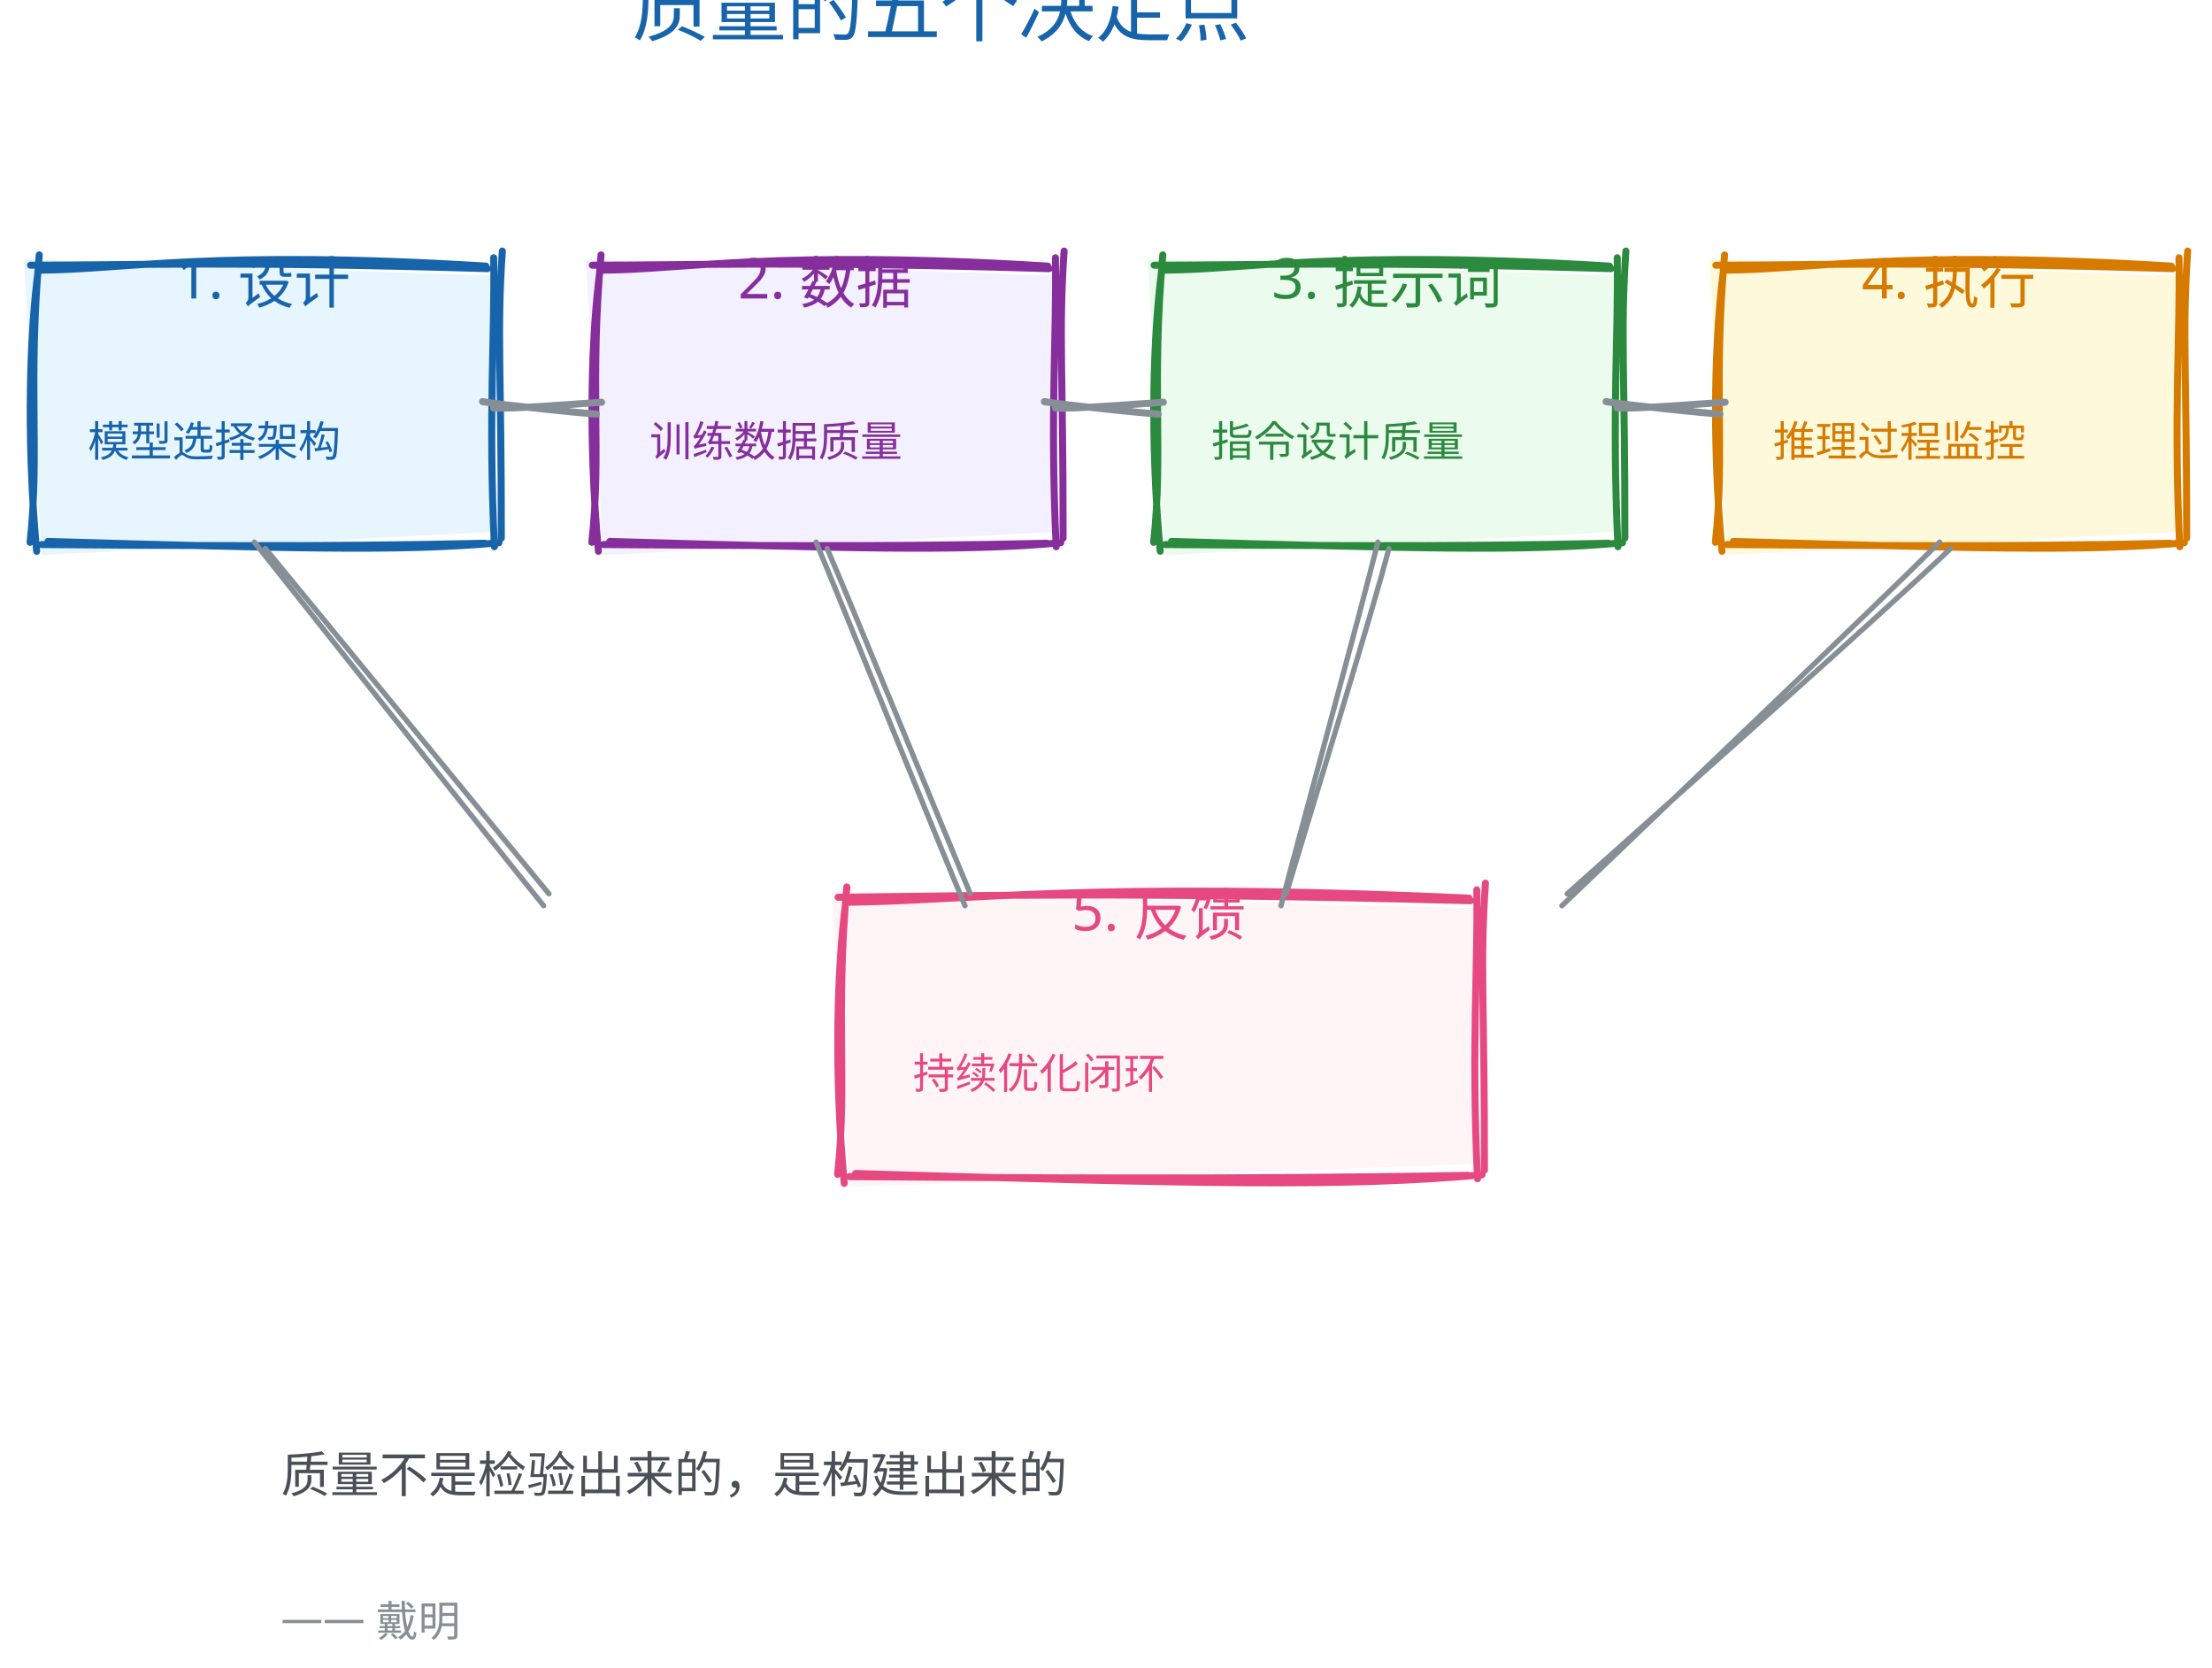
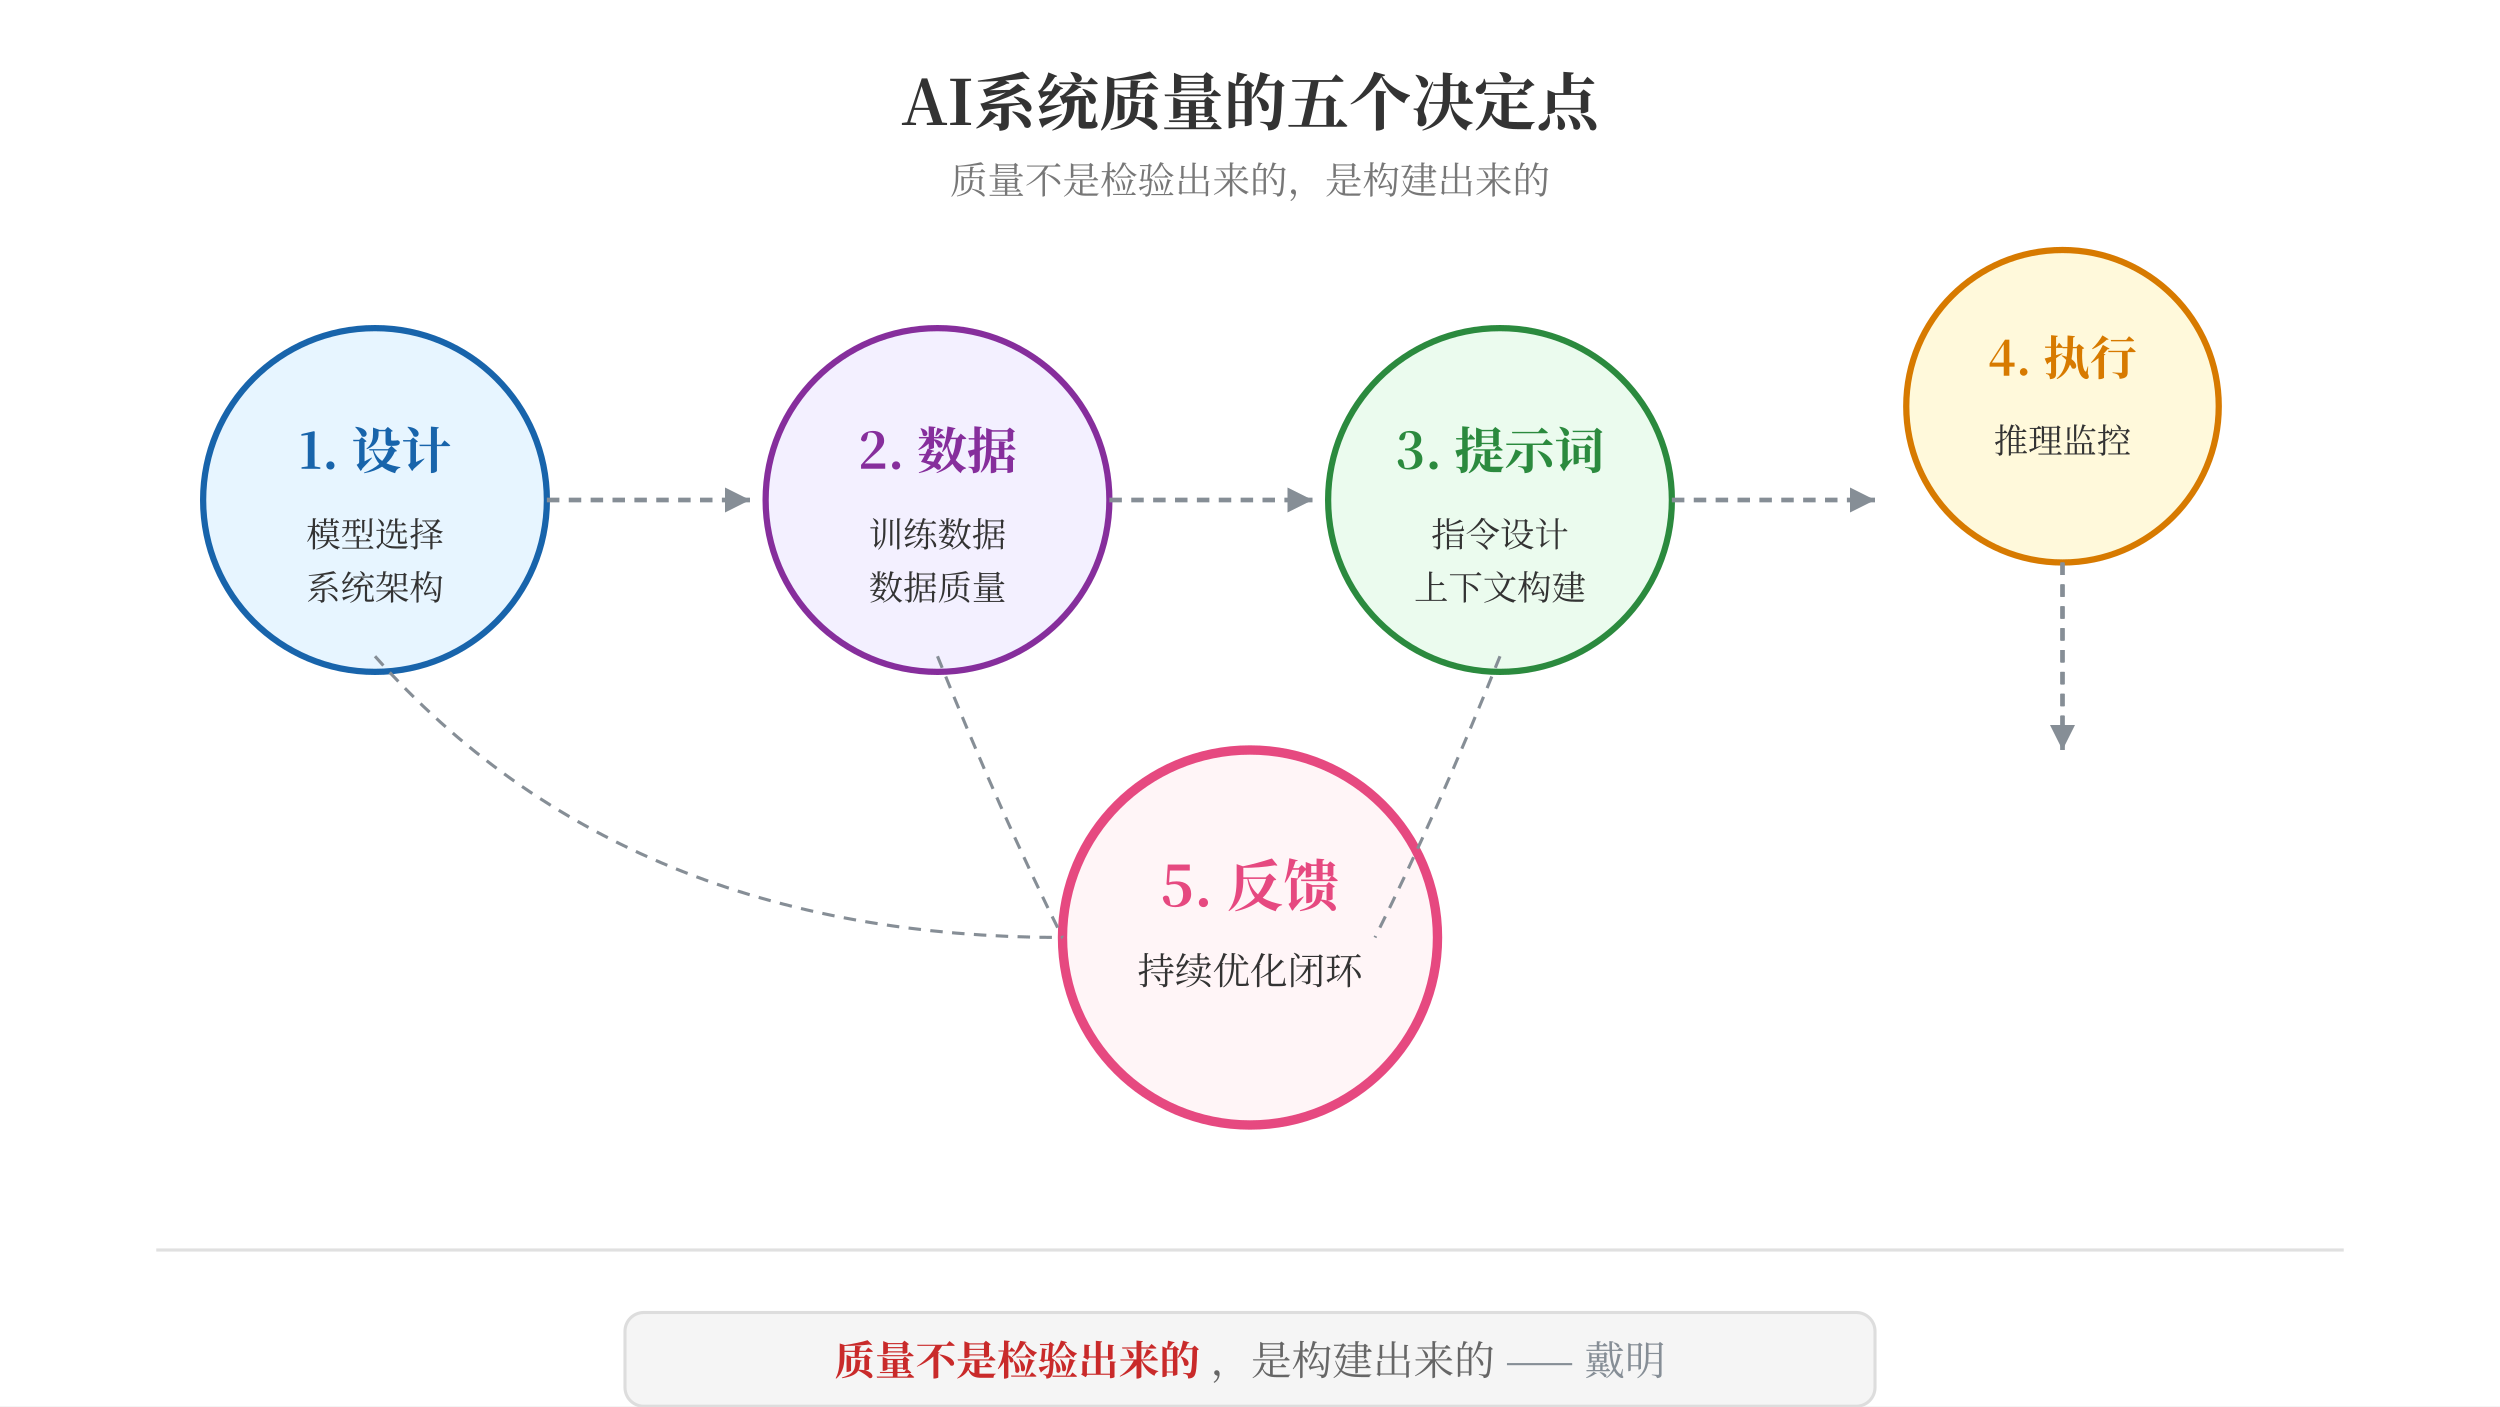
- <svg xmlns="http://www.w3.org/2000/svg" version="1.1" viewBox="0 0 630 475" width="630" height="475">
-   <defs>
-     <style>
-       @font-face {
-         font-family: "Virgil";
-         src: url("https://excalidraw.com/Virgil.woff2");
-       }
-       @font-face {
-         font-family: "Cascadia";
-         src: url("https://excalidraw.com/Cascadia.woff2");
-       }
-     </style>
-   </defs>
-   <rect x="0" y="0" width="630" height="475" fill="#ffffff" />
-   <g transform="translate(180 10) rotate(0 0 0)">
-     <text x="0" y="NaN" font-family="Virgil, Segoe UI Emoji" font-size="22px" fill="#1864ab" text-anchor="start" style="white-space: pre;" direction="ltr">质量的五个决定点</text>
-   </g>
-   <g stroke-linecap="round" transform="translate(10 75) rotate(0 65 40)">
-     <path d="M-3.2 -1.16 L132.09 3.62 L130.51 76.47 L1.85 83.06" stroke="none" stroke-width="0" fill="#e7f5ff" />
-     <path d="M1.71 1.93 C25.36 1.8, 50.88 -3.99, 128.41 0.78 M-1.3 0.53 C29.65 0.5, 57.72 -0.63, 128.84 1.51 M133.07 -3.5 C131.46 19.86, 132.84 31.52, 132.78 78.26 M130.6 -1.6 C130.99 19.75, 129.03 43, 130.81 80.7 M132.11 79.57 C104.02 82.19, 70.56 81.1, 3.67 79.19 M128.11 79.71 C80.96 80.83, 33.85 80.28, 1.88 80.08 M-1.44 79.44 C1.36 54, -2.1 34.47, 1.18 -2.41 M0.44 82 C-2.54 49.59, -1.52 20, 0.88 1.98" stroke="#1864ab" stroke-width="2" fill="none" />
-   </g>
-   <g transform="translate(20 85) rotate(0 55 30)">
-     <text x="55" y="NaN" font-family="Virgil, Segoe UI Emoji" font-size="16px" fill="#1864ab" text-anchor="middle" style="white-space: pre;" direction="ltr">1. 设计</text>
-   </g>
-   <g transform="translate(25 130) rotate(0 0 0)">
-     <text x="0" y="NaN" font-family="Virgil, Segoe UI Emoji" font-size="12px" fill="#1864ab" text-anchor="start" style="white-space: pre;" direction="ltr">模型选择架构</text>
-   </g>
-   <g stroke-linecap="round" transform="translate(170 75) rotate(0 65 40)">
-     <path d="M-3.2 -1.16 L132.09 3.62 L130.51 76.47 L1.85 83.06" stroke="none" stroke-width="0" fill="#f3f0ff" />
-     <path d="M1.71 1.93 C25.36 1.8, 50.88 -3.99, 128.41 0.78 M-1.3 0.53 C29.65 0.5, 57.72 -0.63, 128.84 1.51 M133.07 -3.5 C131.46 19.86, 132.84 31.52, 132.78 78.26 M130.6 -1.6 C130.99 19.75, 129.03 43, 130.81 80.7 M132.11 79.57 C104.02 82.19, 70.56 81.1, 3.67 79.19 M128.11 79.71 C80.96 80.83, 33.85 80.28, 1.88 80.08 M-1.44 79.44 C1.36 54, -2.1 34.47, 1.18 -2.41 M0.44 82 C-2.54 49.59, -1.52 20, 0.88 1.98" stroke="#862e9c" stroke-width="2" fill="none" />
-   </g>
-   <g transform="translate(180 85) rotate(0 55 30)">
-     <text x="55" y="NaN" font-family="Virgil, Segoe UI Emoji" font-size="16px" fill="#862e9c" text-anchor="middle" style="white-space: pre;" direction="ltr">2. 数据</text>
-   </g>
-   <g transform="translate(185 130) rotate(0 0 0)">
-     <text x="0" y="NaN" font-family="Virgil, Segoe UI Emoji" font-size="12px" fill="#862e9c" text-anchor="start" style="white-space: pre;" direction="ltr">训练数据质量</text>
-   </g>
-   <g stroke-linecap="round" transform="translate(330 75) rotate(0 65 40)">
-     <path d="M-3.2 -1.16 L132.09 3.62 L130.51 76.47 L1.85 83.06" stroke="none" stroke-width="0" fill="#ebfbee" />
-     <path d="M1.71 1.93 C25.36 1.8, 50.88 -3.99, 128.41 0.78 M-1.3 0.53 C29.65 0.5, 57.72 -0.63, 128.84 1.51 M133.07 -3.5 C131.46 19.86, 132.84 31.52, 132.78 78.26 M130.6 -1.6 C130.99 19.75, 129.03 43, 130.81 80.7 M132.11 79.57 C104.02 82.19, 70.56 81.1, 3.67 79.19 M128.11 79.71 C80.96 80.83, 33.85 80.28, 1.88 80.08 M-1.44 79.44 C1.36 54, -2.1 34.47, 1.18 -2.41 M0.44 82 C-2.54 49.59, -1.52 20, 0.88 1.98" stroke="#2b8a3e" stroke-width="2" fill="none" />
-   </g>
-   <g transform="translate(340 85) rotate(0 55 30)">
-     <text x="55" y="NaN" font-family="Virgil, Segoe UI Emoji" font-size="16px" fill="#2b8a3e" text-anchor="middle" style="white-space: pre;" direction="ltr">3. 提示词</text>
-   </g>
-   <g transform="translate(345 130) rotate(0 0 0)">
-     <text x="0" y="NaN" font-family="Virgil, Segoe UI Emoji" font-size="12px" fill="#2b8a3e" text-anchor="start" style="white-space: pre;" direction="ltr">指令设计质量</text>
-   </g>
-   <g stroke-linecap="round" transform="translate(490 75) rotate(0 65 40)">
-     <path d="M-3.2 -1.16 L132.09 3.62 L130.51 76.47 L1.85 83.06" stroke="none" stroke-width="0" fill="#fff9db" />
-     <path d="M1.71 1.93 C25.36 1.8, 50.88 -3.99, 128.41 0.78 M-1.3 0.53 C29.65 0.5, 57.72 -0.63, 128.84 1.51 M133.07 -3.5 C131.46 19.86, 132.84 31.52, 132.78 78.26 M130.6 -1.6 C130.99 19.75, 129.03 43, 130.81 80.7 M132.11 79.57 C104.02 82.19, 70.56 81.1, 3.67 79.19 M128.11 79.71 C80.96 80.83, 33.85 80.28, 1.88 80.08 M-1.44 79.44 C1.36 54, -2.1 34.47, 1.18 -2.41 M0.44 82 C-2.54 49.59, -1.52 20, 0.88 1.98" stroke="#d77a00" stroke-width="2" fill="none" />
-   </g>
-   <g transform="translate(500 85) rotate(0 55 30)">
-     <text x="55" y="NaN" font-family="Virgil, Segoe UI Emoji" font-size="16px" fill="#d77a00" text-anchor="middle" style="white-space: pre;" direction="ltr">4. 执行</text>
-   </g>
-   <g transform="translate(505 130) rotate(0 0 0)">
-     <text x="0" y="NaN" font-family="Virgil, Segoe UI Emoji" font-size="12px" fill="#d77a00" text-anchor="start" style="white-space: pre;" direction="ltr">推理过程监控</text>
-   </g>
-   <g stroke-linecap="round">
-     <g transform="translate(140 115) rotate(0 15 0)">
-       <path d="M0.57 1.2 C6.26 1.51, 26.17 -0.12, 31.35 -0.45 M-2.57 -0.62 C3.12 0.35, 24.3 2.52, 29.84 2.94" stroke="#868e96" stroke-width="2" fill="none" />
-     </g>
-   </g>
-   <g stroke-linecap="round">
-     <g transform="translate(300 115) rotate(0 15 0)">
-       <path d="M0.57 1.2 C6.26 1.51, 26.17 -0.12, 31.35 -0.45 M-2.57 -0.62 C3.12 0.35, 24.3 2.52, 29.84 2.94" stroke="#868e96" stroke-width="2" fill="none" />
-     </g>
-   </g>
-   <g stroke-linecap="round">
-     <g transform="translate(460 115) rotate(0 15 0)">
-       <path d="M0.57 1.2 C6.26 1.51, 26.17 -0.12, 31.35 -0.45 M-2.57 -0.62 C3.12 0.35, 24.3 2.52, 29.84 2.94" stroke="#868e96" stroke-width="2" fill="none" />
-     </g>
-   </g>
-   <g stroke-linecap="round" transform="translate(240 255) rotate(0 90 40)">
-     <path d="M-3.2 -1.16 L182.09 3.62 L180.51 76.47 L1.85 83.06" stroke="none" stroke-width="0" fill="#fff5f7" />
-     <path d="M1.71 1.93 C35.36 1.6, 70.88 -4.19, 178.41 0.78 M-1.3 0.53 C40.72 0.07, 79.86 -1.07, 178.84 1.51 M183.07 -3.5 C181.46 19.86, 182.84 31.52, 182.78 78.26 M180.6 -1.6 C180.99 19.75, 179.03 43, 180.81 80.7 M182.11 79.57 C143.24 83.18, 98.99 82.09, 3.67 79.19 M178.11 79.71 C112.16 80.94, 46.26 80.4, 1.88 80.08 M-1.44 79.44 C1.36 54, -2.1 34.47, 1.18 -2.41 M0.44 82 C-2.54 49.59, -1.52 20, 0.88 1.98" stroke="#e64980" stroke-width="2" fill="none" />
-   </g>
-   <g transform="translate(250 265) rotate(0 80 30)">
-     <text x="80" y="NaN" font-family="Virgil, Segoe UI Emoji" font-size="16px" fill="#e64980" text-anchor="middle" style="white-space: pre;" direction="ltr">5. 反馈</text>
-   </g>
-   <g transform="translate(260 310) rotate(0 0 0)">
-     <text x="0" y="NaN" font-family="Virgil, Segoe UI Emoji" font-size="12px" fill="#e64980" text-anchor="start" style="white-space: pre;" direction="ltr">持续优化闭环</text>
-   </g>
-   <g stroke-linecap="round">
-     <g transform="translate(75 155) rotate(0 40 50)">
-       <path d="M0.57 1.2 C14.59 18.18, 67.84 83.22, 81.35 99.55 M-2.57 -0.62 C11.46 17.01, 65.96 85.85, 79.84 102.94" stroke="#868e96" stroke-width="1.5" fill="none" />
-     </g>
-   </g>
-   <g stroke-linecap="round">
-     <g transform="translate(235 155) rotate(0 20 50)">
-       <path d="M0.57 1.2 C7.93 18.18, 34.51 83.22, 41.35 99.55 M-2.57 -0.62 C4.79 17.01, 32.63 85.85, 39.84 102.94" stroke="#868e96" stroke-width="1.5" fill="none" />
-     </g>
-   </g>
-   <g stroke-linecap="round">
-     <g transform="translate(395 155) rotate(0 -15 50)">
-       <path d="M0.57 1.2 C-3.74 18.18, -23.83 83.22, -28.65 99.55 M-2.57 -0.62 C-6.88 17.01, -25.7 85.85, -30.16 102.94" stroke="#868e96" stroke-width="1.5" fill="none" />
-     </g>
-   </g>
-   <g stroke-linecap="round">
-     <g transform="translate(555 155) rotate(0 -55 50)">
-       <path d="M0.57 1.2 C-17.07 18.18, -90.49 83.22, -108.65 99.55 M-2.57 -0.62 C-20.21 17.01, -92.37 85.85, -110.16 102.94" stroke="#868e96" stroke-width="1.5" fill="none" />
-     </g>
-   </g>
-   <g transform="translate(80 425) rotate(0 0 0)">
-     <text x="0" y="NaN" font-family="Virgil, Segoe UI Emoji" font-size="14px" fill="#495057" text-anchor="start" style="white-space: pre;" direction="ltr">质量不是检验出来的，是构建出来的</text>
-   </g>
-   <g transform="translate(80 465) rotate(0 0 0)">
-     <text x="0" y="NaN" font-family="Virgil, Segoe UI Emoji" font-size="12px" fill="#868e96" text-anchor="start" style="white-space: pre;" direction="ltr">—— 戴明</text>
-   </g>
+ <svg xmlns="http://www.w3.org/2000/svg" viewBox="0 0 800 450" style="font-family: 'Noto Serif CJK SC', serif; background: #fefefe;">
+   <rect width="800" height="450" fill="white" />
+   <text x="400" y="40" text-anchor="middle" font-size="20" font-weight="bold" fill="#333">AI系统质量的五个决定点</text>
+   <text x="400" y="62" text-anchor="middle" font-size="12" fill="#777">质量不是检验出来的，是构建出来的</text>
+   <circle cx="120" cy="160" r="55" fill="#e7f5ff" stroke="#1864ab" stroke-width="2" />
+   <text x="120" y="150" text-anchor="middle" font-size="16" font-weight="bold" fill="#1864ab">1. 设计</text>
+   <text x="120" y="175" text-anchor="middle" font-size="11" fill="#333">模型选择</text>
+   <text x="120" y="192" text-anchor="middle" font-size="11" fill="#333">系统架构</text>
+   <path d="M175 160 L240 160" fill="none" stroke="#868e96" stroke-width="1.5" stroke-dasharray="4,3" />
+   <polygon points="240,160 232,156 232,164" fill="#868e96" />
+   <circle cx="300" cy="160" r="55" fill="#f3f0ff" stroke="#862e9c" stroke-width="2" />
+   <text x="300" y="150" text-anchor="middle" font-size="16" font-weight="bold" fill="#862e9c">2. 数据</text>
+   <text x="300" y="175" text-anchor="middle" font-size="11" fill="#333">训练数据</text>
+   <text x="300" y="192" text-anchor="middle" font-size="11" fill="#333">数据质量</text>
+   <path d="M355 160 L420 160" fill="none" stroke="#868e96" stroke-width="1.5" stroke-dasharray="4,3" />
+   <polygon points="420,160 412,156 412,164" fill="#868e96" />
+   <circle cx="480" cy="160" r="55" fill="#ebfbee" stroke="#2b8a3e" stroke-width="2" />
+   <text x="480" y="150" text-anchor="middle" font-size="16" font-weight="bold" fill="#2b8a3e">3. 提示词</text>
+   <text x="480" y="175" text-anchor="middle" font-size="11" fill="#333">指令设计</text>
+   <text x="480" y="192" text-anchor="middle" font-size="11" fill="#333">上下文构建</text>
+   <path d="M535 160 L600 160" fill="none" stroke="#868e96" stroke-width="1.5" stroke-dasharray="4,3" />
+   <polygon points="600,160 592,156 592,164" fill="#868e96" />
+   <circle cx="660" cy="130" r="50" fill="#fff9db" stroke="#d77a00" stroke-width="2" />
+   <text x="660" y="120" text-anchor="middle" font-size="15" font-weight="bold" fill="#d77a00">4. 执行</text>
+   <text x="660" y="145" text-anchor="middle" font-size="11" fill="#333">推理监控</text>
+   <path d="M660 180 L660 240" fill="none" stroke="#868e96" stroke-width="1.5" stroke-dasharray="4,3" />
+   <polygon points="660,240 656,232 664,232" fill="#868e96" />
+   <circle cx="400" cy="300" r="60" fill="#fff5f7" stroke="#e64980" stroke-width="3" />
+   <text x="400" y="290" text-anchor="middle" font-size="18" font-weight="bold" fill="#e64980">5. 反馈</text>
+   <text x="400" y="315" text-anchor="middle" font-size="12" fill="#333">持续优化闭环</text>
+   <path d="M120 210 Q200 300 340 300" fill="none" stroke="#868e96" stroke-width="1" stroke-dasharray="4,3" />
+   <path d="M300 210 Q320 260 340 300" fill="none" stroke="#868e96" stroke-width="1" stroke-dasharray="4,3" />
+   <path d="M480 210 Q460 260 440 300" fill="none" stroke="#868e96" stroke-width="1" stroke-dasharray="4,3" />
+   <path d="M660 180 L660 240" fill="none" stroke="#868e96" stroke-width="1" stroke-dasharray="4,3" />
+   <line x1="50" y1="400" x2="750" y2="400" stroke="#e0e0e0" stroke-width="1" />
+   <rect x="200" y="420" width="400" height="30" rx="6" fill="#f5f5f5" stroke="#ddd" stroke-width="1" />
+   <text x="400" y="440" text-anchor="middle" font-size="13">
+     <tspan fill="#c92a2a" font-weight="bold">质量不是检验出来的</tspan>
+     <tspan fill="#666">，是构建出来的</tspan>
+     <tspan fill="#868e96"> —— 戴明</tspan>
+   </text>
</svg>
